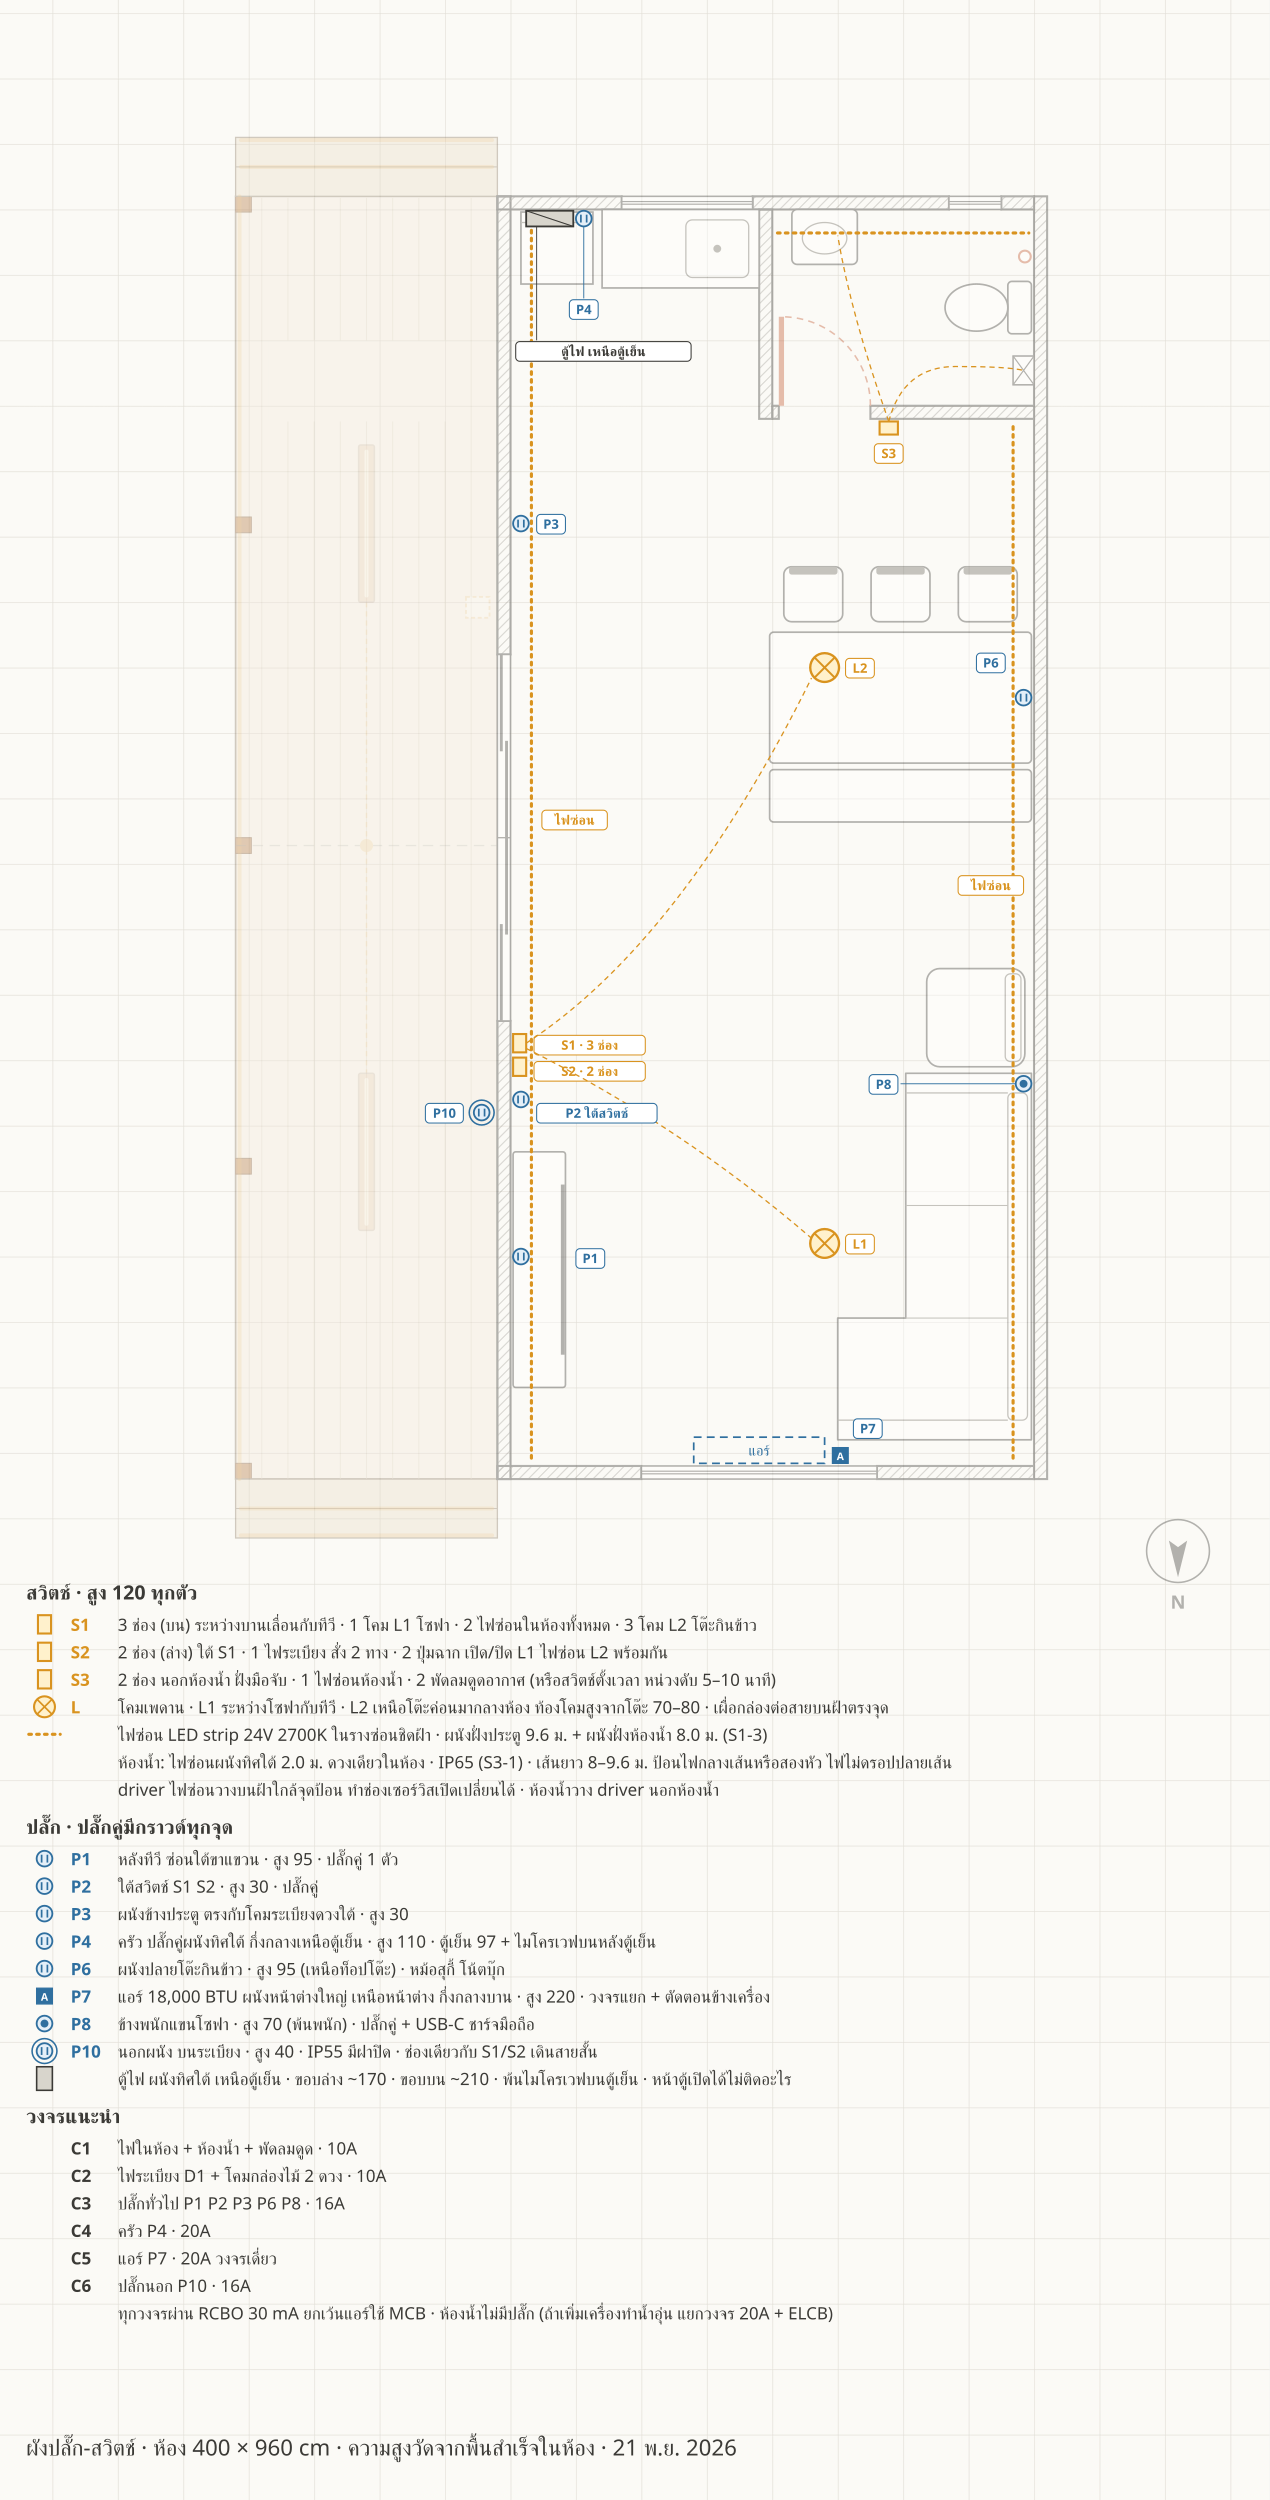
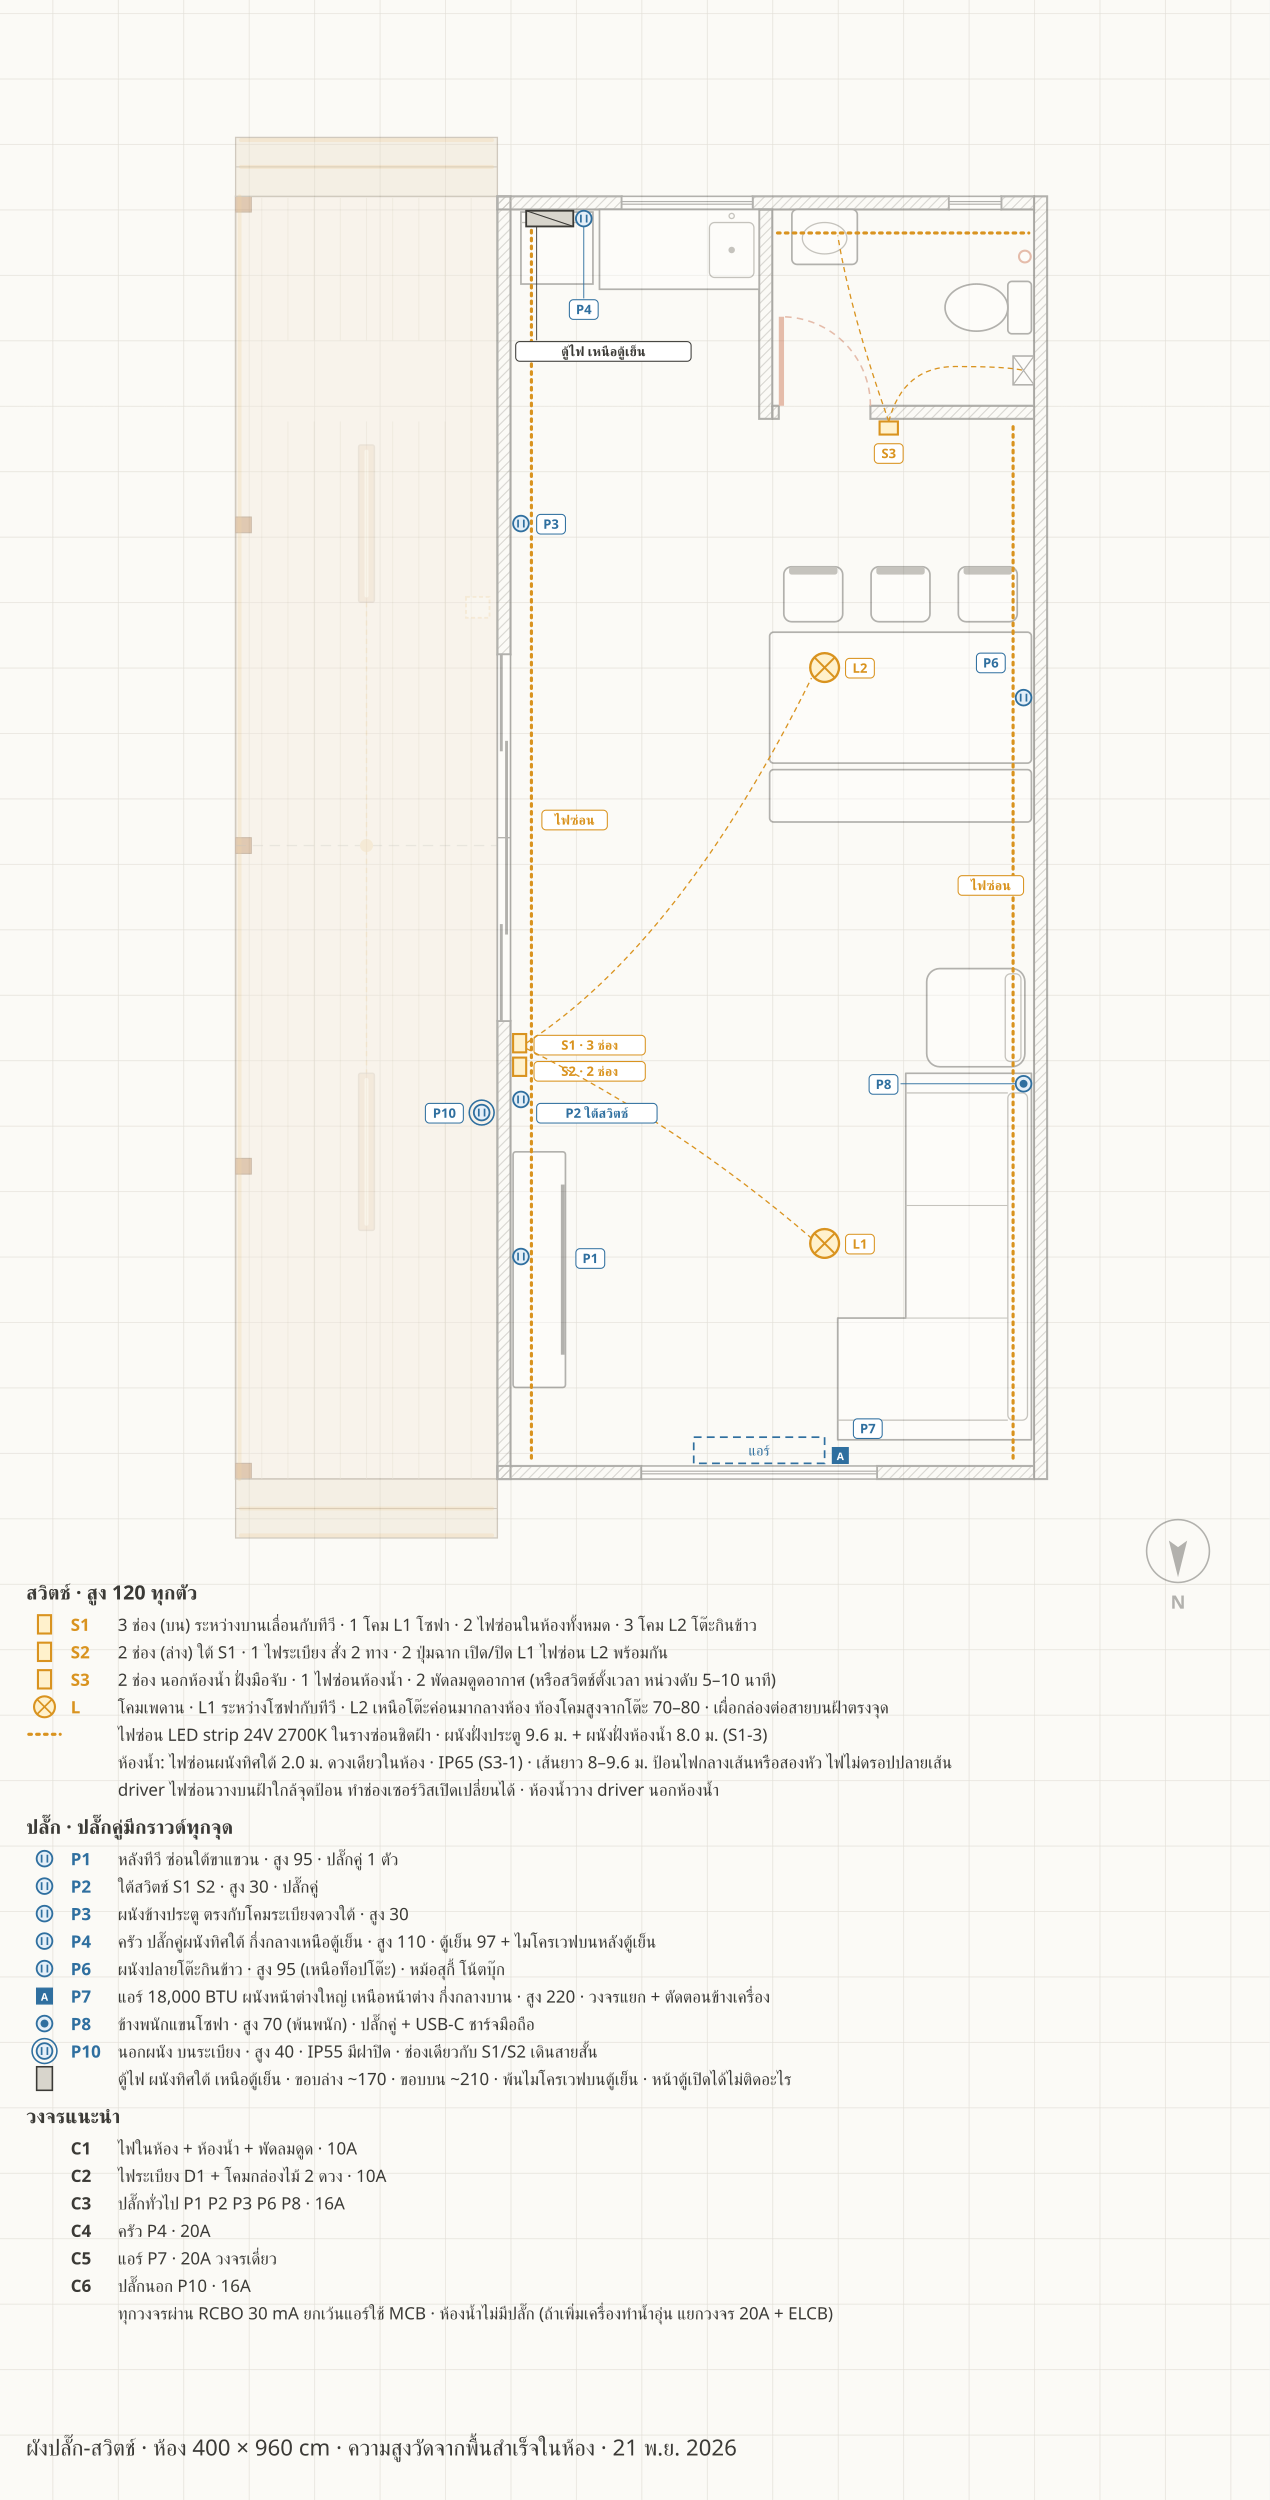
<svg xmlns="http://www.w3.org/2000/svg" viewBox="-390 -160 970 1910" width="970" height="1910" font-family="Leelawadee UI, Tahoma, sans-serif">
  <defs>
    <pattern id="grid" width="50" height="50" patternUnits="userSpaceOnUse" x="0" y="0">
      <path d="M50 0H0V50" fill="none" stroke="#e3e0d8" stroke-width="1" />
    </pattern>
    <pattern id="hatch" width="5" height="5" patternUnits="userSpaceOnUse" patternTransform="rotate(45)">
      <line x1="0" y1="0" x2="0" y2="5" stroke="#6d6a62" stroke-width="1" />
    </pattern>
  </defs>
  <rect x="-390" y="-160" width="970" height="1910" fill="#fbfaf6" />
  <rect x="-390" y="-160" width="970" height="1910" fill="url(#grid)" />
  <g opacity="0.38">
    <rect x="-210" y="-10" width="200" height="980" fill="#f1e8da" stroke="#8a7a64" stroke-width="1.3" />
    <line x1="-190" y1="-10" x2="-190" y2="970" stroke="#ddd0bc" stroke-width="0.8" />
    <line x1="-170" y1="-10" x2="-170" y2="970" stroke="#ddd0bc" stroke-width="0.8" />
    <line x1="-150" y1="-10" x2="-150" y2="970" stroke="#ddd0bc" stroke-width="0.8" />
    <line x1="-130" y1="-10" x2="-130" y2="970" stroke="#ddd0bc" stroke-width="0.8" />
    <line x1="-110" y1="-10" x2="-110" y2="970" stroke="#ddd0bc" stroke-width="0.8" />
    <line x1="-90" y1="-10" x2="-90" y2="970" stroke="#ddd0bc" stroke-width="0.8" />
    <line x1="-70" y1="-10" x2="-70" y2="970" stroke="#ddd0bc" stroke-width="0.8" />
    <line x1="-50" y1="-10" x2="-50" y2="970" stroke="#ddd0bc" stroke-width="0.8" />
    <line x1="-30" y1="-10" x2="-30" y2="970" stroke="#ddd0bc" stroke-width="0.8" />
    <rect x="-210" y="-10" width="12" height="12" fill="#b47a45" stroke="#7d5430" stroke-width="0.8" />
    <rect x="-210" y="235" width="12" height="12" fill="#b47a45" stroke="#7d5430" stroke-width="0.8" />
    <rect x="-210" y="480" width="12" height="12" fill="#b47a45" stroke="#7d5430" stroke-width="0.8" />
    <rect x="-210" y="725" width="12" height="12" fill="#b47a45" stroke="#7d5430" stroke-width="0.8" />
    <rect x="-210" y="958" width="12" height="12" fill="#b47a45" stroke="#7d5430" stroke-width="0.8" />
    <rect x="-210" y="-55" width="200" height="45" fill="#e8dcc8" stroke="#8a7a64" stroke-width="1" />
    <rect x="-210" y="970" width="200" height="45" fill="#e8dcc8" stroke="#8a7a64" stroke-width="1" />
    <line x1="-210" y1="-32.5" x2="-10" y2="-32.5" stroke="#8a7a64" stroke-width="0.8" />
    <line x1="-210" y1="992.5" x2="-10" y2="992.5" stroke="#8a7a64" stroke-width="0.8" />
    <rect x="-185" y="100" width="150" height="62" fill="#f1e8da" />
    <g opacity="0.3">
      <line x1="-207" y1="-10" x2="-207" y2="970" stroke="#d9931f" stroke-width="3" stroke-linecap="round" />
      <line x1="-206" y1="-32.5" x2="-14" y2="-32.5" stroke="#d9931f" stroke-width="3" stroke-linecap="round" />
      <line x1="-206" y1="-53" x2="-14" y2="-53" stroke="#d9931f" stroke-width="3" stroke-linecap="round" />
      <line x1="-206" y1="992.5" x2="-14" y2="992.5" stroke="#d9931f" stroke-width="3" stroke-linecap="round" />
      <line x1="-206" y1="1013" x2="-14" y2="1013" stroke="#d9931f" stroke-width="3" stroke-linecap="round" />
      <line x1="-210" y1="486" x2="-10" y2="486" stroke="#6d6a62" stroke-width="1" stroke-dasharray="8 5" />
      <line x1="-110" y1="300" x2="-110" y2="660" stroke="#d9931f" stroke-width="1.2" stroke-dasharray="4 3" />
      <rect x="-116" y="180" width="12" height="120" rx="1.5" fill="#c98b52" stroke="#7d5430" stroke-width="1.2" />
      <line x1="-110" y1="185" x2="-110" y2="295" stroke="#fff1cc" stroke-width="3" stroke-linecap="round" />
      <rect x="-116" y="660" width="12" height="120" rx="1.5" fill="#c98b52" stroke="#7d5430" stroke-width="1.2" />
      <line x1="-110" y1="665" x2="-110" y2="775" stroke="#fff1cc" stroke-width="3" stroke-linecap="round" />
      <circle cx="-110" cy="486" r="5" fill="#d9931f" />
      <rect x="-34" y="296" width="18" height="16" fill="#fff" stroke="#d9931f" stroke-width="1.4" stroke-dasharray="3 2" />
    </g>
    <rect x="-10" y="-10" width="10" height="350" fill="url(#hatch)" stroke="#3b3a36" stroke-width="1.6" />
    <rect x="-10" y="620" width="10" height="350" fill="url(#hatch)" stroke="#3b3a36" stroke-width="1.6" />
    <rect x="400" y="-10" width="10" height="980" fill="url(#hatch)" stroke="#3b3a36" stroke-width="1.6" />
    <rect x="-10" y="-10" width="95" height="10" fill="url(#hatch)" stroke="#3b3a36" stroke-width="1.6" />
    <rect x="185" y="-10" width="150" height="10" fill="url(#hatch)" stroke="#3b3a36" stroke-width="1.6" />
    <rect x="375" y="-10" width="25" height="10" fill="url(#hatch)" stroke="#3b3a36" stroke-width="1.6" />
    <rect x="-10" y="960" width="110" height="10" fill="url(#hatch)" stroke="#3b3a36" stroke-width="1.6" />
    <rect x="280" y="960" width="120" height="10" fill="url(#hatch)" stroke="#3b3a36" stroke-width="1.6" />
    <rect x="85" y="-10" width="100" height="10" fill="#fff" stroke="#3b3a36" stroke-width="1.2" />
    <g stroke="#3b3a36" stroke-width="0.9">
      <line x1="85" y1="-6" x2="185" y2="-6" />
      <line x1="85" y1="-4" x2="185" y2="-4" />
    </g>
    <rect x="335" y="-10" width="40" height="10" fill="#fff" stroke="#3b3a36" stroke-width="1.2" />
    <g stroke="#3b3a36" stroke-width="0.9">
      <line x1="335" y1="-6" x2="375" y2="-6" />
      <line x1="335" y1="-4" x2="375" y2="-4" />
    </g>
    <rect x="100" y="960" width="180" height="10" fill="#fff" stroke="#3b3a36" stroke-width="1.2" />
    <g stroke="#3b3a36" stroke-width="0.9">
      <line x1="100" y1="964" x2="280" y2="964" />
      <line x1="100" y1="966" x2="280" y2="966" />
    </g>
    <rect x="-10" y="340" width="10" height="280" fill="#fff" stroke="#3b3a36" stroke-width="1.2" />
    <g stroke="#3b3a36" stroke-width="2.2">
      <line x1="-7" y1="340" x2="-7" y2="414" />
      <line x1="-7" y1="546" x2="-7" y2="620" />
      <line x1="-3" y1="406" x2="-3" y2="480" />
      <line x1="-3" y1="480" x2="-3" y2="554" />
    </g>
    <line x1="-10" y1="480" x2="0" y2="480" stroke="#3b3a36" stroke-width="1" />
    <rect x="190" y="0" width="10" height="160" fill="url(#hatch)" stroke="#3b3a36" stroke-width="1.6" />
    <rect x="200" y="150" width="5" height="10" fill="url(#hatch)" stroke="#3b3a36" stroke-width="1.6" />
    <rect x="275" y="150" width="125" height="10" fill="url(#hatch)" stroke="#3b3a36" stroke-width="1.6" />
    <rect x="205" y="82" width="4" height="68" fill="#c0562f" />
    <path d="M275 150 A68 68 0 0 0 207 82" fill="none" stroke="#c0562f" stroke-width="1.2" stroke-dasharray="5 4" />
    <rect x="8" y="2" width="55" height="55" fill="#fff" stroke="#3b3a36" stroke-width="1.3" />
    <line x1="8" y1="10" x2="63" y2="10" stroke="#6d6a62" stroke-width="1" />
-     <rect x="70" y="0" width="120" height="60" fill="#fff" stroke="#3b3a36" stroke-width="1.3" />
-     <rect x="134" y="8" width="48" height="44" rx="5" fill="none" stroke="#6d6a62" stroke-width="1" />
-     <circle cx="158" cy="30" r="3" fill="#6d6a62" />
+     <rect x="68" y="0" width="122" height="61" fill="#fff" stroke="#3b3a36" stroke-width="1.3" />
+     <rect x="152" y="10" width="34" height="42" rx="4" fill="none" stroke="#6d6a62" stroke-width="1" />
+     <circle cx="169" cy="31" r="2.5" fill="#6d6a62" />
+     <circle cx="169" cy="5" r="2" fill="none" stroke="#6d6a62" stroke-width="1" />
    <rect x="215" y="0" width="50" height="42" rx="4" fill="#fff" stroke="#3b3a36" stroke-width="1.3" />
    <ellipse cx="240" cy="22" rx="17" ry="12" fill="none" stroke="#6d6a62" stroke-width="1" />
    <rect x="380" y="55" width="18" height="40" rx="3" fill="#fff" stroke="#3b3a36" stroke-width="1.3" />
    <ellipse cx="356" cy="75" rx="24" ry="18" fill="#fff" stroke="#3b3a36" stroke-width="1.3" />
    <circle cx="393" cy="36" r="4.5" fill="#fff" stroke="#c0562f" stroke-width="1.6" />
    <rect x="384" y="112" width="16" height="22" fill="#fff" stroke="#3b3a36" stroke-width="1.2" />
    <path d="M384 112 L400 134 M400 112 L384 134" stroke="#3b3a36" stroke-width="0.9" />
    <rect x="208.833" y="273" width="45" height="42" rx="6" fill="#fff" stroke="#3b3a36" stroke-width="1.3" />
    <rect x="212.833" y="273" width="37" height="6" rx="2" fill="#6d6a62" />
    <rect x="275.5" y="273" width="45" height="42" rx="6" fill="#fff" stroke="#3b3a36" stroke-width="1.3" />
    <rect x="279.5" y="273" width="37" height="6" rx="2" fill="#6d6a62" />
    <rect x="342.167" y="273" width="45" height="42" rx="6" fill="#fff" stroke="#3b3a36" stroke-width="1.3" />
    <rect x="346.167" y="273" width="37" height="6" rx="2" fill="#6d6a62" />
    <rect x="198" y="323" width="200" height="100" rx="3" fill="#fff" stroke="#3b3a36" stroke-width="1.3" />
    <rect x="198" y="428" width="200" height="40" rx="3" fill="#fff" stroke="#3b3a36" stroke-width="1.3" />
    <rect x="318" y="580" width="75" height="75" rx="10" fill="#fff" stroke="#3b3a36" stroke-width="1.3" />
    <rect x="378" y="584" width="12" height="67" rx="4" fill="none" stroke="#6d6a62" stroke-width="1" />
    <path d="M302 660 H398 V940 H250 V847 H302 Z" stroke-linejoin="round" fill="#fff" stroke="#3b3a36" stroke-width="1.3" />
    <rect x="380" y="675" width="15" height="250" rx="4" fill="none" stroke="#6d6a62" stroke-width="1" />
    <line x1="302" y1="675" x2="380" y2="675" stroke="#6d6a62" stroke-width="1" />
    <line x1="250" y1="925" x2="380" y2="925" stroke="#6d6a62" stroke-width="1" />
    <line x1="302" y1="761" x2="380" y2="761" stroke="#6d6a62" stroke-width="0.8" />
    <line x1="302" y1="847" x2="380" y2="847" stroke="#6d6a62" stroke-width="0.8" />
    <rect x="2" y="720" width="40" height="180" rx="2" fill="#fff" stroke="#3b3a36" stroke-width="1.3" />
    <line x1="40" y1="745" x2="40" y2="875" stroke="#3b3a36" stroke-width="3" />
    <g transform="translate(510 1025)">
      <circle r="24" fill="none" stroke="#3b3a36" stroke-width="1.2" />
      <path d="M0 20 L7 -8 L0 -3 L-7 -8 Z" fill="#3b3a36" />
      <text x="0" y="44" font-size="14" font-weight="600" text-anchor="middle" fill="#3b3a36">N</text>
    </g>
  </g>
  <rect x="2" y="630" width="10" height="14" fill="#fff1cc" stroke="#d9931f" stroke-width="1.6" />
  <rect x="2" y="648" width="10" height="14" fill="#fff1cc" stroke="#d9931f" stroke-width="1.6" />
  <rect x="18" y="631" width="85" height="15" rx="3" fill="#fff" stroke="#d9931f" stroke-width="0.8" />
  <text x="60.5" y="642" font-size="10" font-weight="600" text-anchor="middle" fill="#d9931f">S1 · 3 ช่อง</text>
  <rect x="18" y="651" width="85" height="15" rx="3" fill="#fff" stroke="#d9931f" stroke-width="0.8" />
  <text x="60.5" y="662" font-size="10" font-weight="600" text-anchor="middle" fill="#d9931f">S2 · 2 ช่อง</text>
  <line x1="16" y1="4" x2="16" y2="956" stroke="#d9931f" stroke-width="2.4" stroke-dasharray="2 4" stroke-linecap="round" />
  <line x1="384" y1="166" x2="384" y2="956" stroke="#d9931f" stroke-width="2.4" stroke-dasharray="2 4" stroke-linecap="round" />
  <line x1="204" y1="18" x2="396" y2="18" stroke="#d9931f" stroke-width="2.4" stroke-dasharray="2 4" stroke-linecap="round" />
  <rect x="342" y="509" width="50" height="15" rx="3" fill="#fff" stroke="#d9931f" stroke-width="0.8" />
  <text x="367" y="520" font-size="10" font-weight="600" text-anchor="middle" fill="#d9931f">ไฟซ่อน</text>
  <rect x="24" y="459" width="50" height="15" rx="3" fill="#fff" stroke="#d9931f" stroke-width="0.8" />
  <text x="49" y="470" font-size="10" font-weight="600" text-anchor="middle" fill="#d9931f">ไฟซ่อน</text>
  <path d="M289 162 Q260 80 250 20" fill="none" stroke="#d9931f" stroke-width="1" stroke-dasharray="4 3" />
  <path d="M12 637 Q130 560 230 358" fill="none" stroke="#d9931f" stroke-width="1" stroke-dasharray="4 3" />
  <path d="M12 641 Q130 700 230 786" fill="none" stroke="#d9931f" stroke-width="1" stroke-dasharray="4 3" />
  <circle cx="240" cy="350" r="11" fill="#fff1cc" stroke="#d9931f" stroke-width="1.8" />
  <path d="M232.2 342.2 L247.8 357.8 M247.8 342.2 L232.2 357.8" stroke="#d9931f" stroke-width="1.5" />
  <rect x="256" y="343" width="22" height="15" rx="3" fill="#fff" stroke="#d9931f" stroke-width="0.8" />
  <text x="267" y="354" font-size="10" font-weight="600" text-anchor="middle" fill="#d9931f">L2</text>
  <circle cx="240" cy="790" r="11" fill="#fff1cc" stroke="#d9931f" stroke-width="1.8" />
  <path d="M232.2 782.2 L247.8 797.8 M247.8 782.2 L232.2 797.8" stroke="#d9931f" stroke-width="1.5" />
  <rect x="256" y="783" width="22" height="15" rx="3" fill="#fff" stroke="#d9931f" stroke-width="0.8" />
  <text x="267" y="794" font-size="10" font-weight="600" text-anchor="middle" fill="#d9931f">L1</text>
  <rect x="282" y="162" width="14" height="10" fill="#fff1cc" stroke="#d9931f" stroke-width="1.6" />
  <rect x="278" y="179" width="22" height="15" rx="3" fill="#fff" stroke="#d9931f" stroke-width="0.8" />
  <text x="289" y="190" font-size="10" font-weight="600" text-anchor="middle" fill="#d9931f">S3</text>
  <path d="M289 162 Q300 120 340 120 T392 123" fill="none" stroke="#d9931f" stroke-width="1" stroke-dasharray="4 3" />
  <rect x="12" y="1" width="36" height="12" fill="#d8d5cc" stroke="#3b3a36" stroke-width="1.4" />
  <line x1="12" y1="1" x2="48" y2="13" stroke="#3b3a36" stroke-width="0.8" />
  <line x1="20" y1="13" x2="20" y2="100" stroke="#3b3a36" stroke-width="0.7" />
  <rect x="4" y="101" width="134" height="15" rx="3" fill="#fff" stroke="#3b3a36" stroke-width="0.8" />
  <text x="71" y="112" font-size="10" font-weight="600" text-anchor="middle" fill="#3b3a36">ตู้ไฟ เหนือตู้เย็น</text>
  <circle cx="8" cy="800" r="6" fill="#e4eff8" stroke="#2f6f9f" stroke-width="1.4" />
  <g stroke="#2f6f9f" stroke-width="1.3">
    <line x1="5.8" y1="797" x2="5.8" y2="803" />
    <line x1="10.2" y1="797" x2="10.2" y2="803" />
  </g>
  <rect x="50" y="794" width="22" height="15" rx="3" fill="#fff" stroke="#2f6f9f" stroke-width="0.8" />
  <text x="61" y="805" font-size="10" font-weight="600" text-anchor="middle" fill="#2f6f9f">P1</text>
  <circle cx="8" cy="680" r="6" fill="#e4eff8" stroke="#2f6f9f" stroke-width="1.4" />
  <g stroke="#2f6f9f" stroke-width="1.3">
    <line x1="5.8" y1="677" x2="5.8" y2="683" />
    <line x1="10.2" y1="677" x2="10.2" y2="683" />
  </g>
  <rect x="20" y="683" width="92" height="15" rx="3" fill="#fff" stroke="#2f6f9f" stroke-width="0.8" />
  <text x="66" y="694" font-size="10" font-weight="600" text-anchor="middle" fill="#2f6f9f">P2 ใต้สวิตช์</text>
  <circle cx="8" cy="240" r="6" fill="#e4eff8" stroke="#2f6f9f" stroke-width="1.4" />
  <g stroke="#2f6f9f" stroke-width="1.3">
    <line x1="5.8" y1="237" x2="5.8" y2="243" />
    <line x1="10.2" y1="237" x2="10.2" y2="243" />
  </g>
  <rect x="20" y="233" width="22" height="15" rx="3" fill="#fff" stroke="#2f6f9f" stroke-width="0.8" />
  <text x="31" y="244" font-size="10" font-weight="600" text-anchor="middle" fill="#2f6f9f">P3</text>
  <circle cx="56" cy="7" r="6" fill="#e4eff8" stroke="#2f6f9f" stroke-width="1.4" />
  <g stroke="#2f6f9f" stroke-width="1.3">
    <line x1="53.8" y1="4" x2="53.8" y2="10" />
    <line x1="58.2" y1="4" x2="58.2" y2="10" />
  </g>
  <rect x="45" y="69" width="22" height="15" rx="3" fill="#fff" stroke="#2f6f9f" stroke-width="0.8" />
  <text x="56" y="80" font-size="10" font-weight="600" text-anchor="middle" fill="#2f6f9f">P4</text>
  <line x1="56" y1="13" x2="56" y2="68" stroke="#2f6f9f" stroke-width="0.7" />
  <circle cx="392" cy="373" r="6" fill="#e4eff8" stroke="#2f6f9f" stroke-width="1.4" />
  <g stroke="#2f6f9f" stroke-width="1.3">
    <line x1="389.8" y1="370" x2="389.8" y2="376" />
    <line x1="394.2" y1="370" x2="394.2" y2="376" />
  </g>
  <rect x="356" y="339" width="22" height="15" rx="3" fill="#fff" stroke="#2f6f9f" stroke-width="0.8" />
  <text x="367" y="350" font-size="10" font-weight="600" text-anchor="middle" fill="#2f6f9f">P6</text>
  <rect x="140" y="938" width="100" height="20" fill="none" stroke="#2f6f9f" stroke-width="1.3" stroke-dasharray="6 4" />
  <text x="190" y="952" font-size="11" font-weight="400" text-anchor="middle" fill="#2f6f9f">แอร์</text>
  <rect x="246" y="946" width="12" height="12" fill="#2f6f9f" stroke="#2f6f9f" />
  <text x="252" y="955.5" font-size="8" font-weight="700" text-anchor="middle" fill="#fff">A</text>
  <rect x="262" y="924" width="22" height="15" rx="3" fill="#fff" stroke="#2f6f9f" stroke-width="0.8" />
  <text x="273" y="935" font-size="10" font-weight="600" text-anchor="middle" fill="#2f6f9f">P7</text>
  <circle cx="392" cy="668" r="6" fill="#e4eff8" stroke="#2f6f9f" stroke-width="1.4" />
  <g stroke="#2f6f9f" stroke-width="1.3">
    <circle cx="392" cy="668" r="2.4" fill="#2f6f9f" />
  </g>
  <rect x="274" y="661" width="22" height="15" rx="3" fill="#fff" stroke="#2f6f9f" stroke-width="0.8" />
  <text x="285" y="672" font-size="10" font-weight="600" text-anchor="middle" fill="#2f6f9f">P8</text>
  <line x1="386" y1="668" x2="298" y2="668" stroke="#2f6f9f" stroke-width="0.7" />
  <circle cx="-22" cy="690" r="9.5" fill="none" stroke="#2f6f9f" stroke-width="1.2" />
  <circle cx="-22" cy="690" r="6" fill="#e4eff8" stroke="#2f6f9f" stroke-width="1.4" />
  <g stroke="#2f6f9f" stroke-width="1.3">
    <line x1="-24.2" y1="687" x2="-24.2" y2="693" />
    <line x1="-19.8" y1="687" x2="-19.8" y2="693" />
  </g>
  <rect x="-65" y="683" width="29" height="15" rx="3" fill="#fff" stroke="#2f6f9f" stroke-width="0.8" />
  <text x="-50.5" y="694" font-size="10" font-weight="600" text-anchor="middle" fill="#2f6f9f">P10</text>
  <text x="-370" y="1062" font-size="15" font-weight="600" text-anchor="start" fill="#3b3a36">สวิตช์ · สูง 120 ทุกตัว</text>
  <rect x="-361" y="1074" width="10" height="14" fill="#fff1cc" stroke="#d9931f" stroke-width="1.6" />
  <text x="-336" y="1086" font-size="13" font-weight="600" text-anchor="start" fill="#d9931f">S1</text>
  <text x="-300" y="1086" font-size="13" font-weight="400" text-anchor="start" fill="#3b3a36">3 ช่อง (บน) ระหว่างบานเลื่อนกับทีวี · 1 โคม L1 โซฟา · 2 ไฟซ่อนในห้องทั้งหมด · 3 โคม L2 โต๊ะกินข้าว</text>
  <rect x="-361" y="1095" width="10" height="14" fill="#fff1cc" stroke="#d9931f" stroke-width="1.6" />
  <text x="-336" y="1107" font-size="13" font-weight="600" text-anchor="start" fill="#d9931f">S2</text>
  <text x="-300" y="1107" font-size="13" font-weight="400" text-anchor="start" fill="#3b3a36">2 ช่อง (ล่าง) ใต้ S1 · 1 ไฟระเบียง สั่ง 2 ทาง · 2 ปุ่มฉาก เปิด/ปิด L1 ไฟซ่อน L2 พร้อมกัน</text>
  <rect x="-361" y="1116" width="10" height="14" fill="#fff1cc" stroke="#d9931f" stroke-width="1.6" />
  <text x="-336" y="1128" font-size="13" font-weight="600" text-anchor="start" fill="#d9931f">S3</text>
  <text x="-300" y="1128" font-size="13" font-weight="400" text-anchor="start" fill="#3b3a36">2 ช่อง นอกห้องน้ำ ฝั่งมือจับ · 1 ไฟซ่อนห้องน้ำ · 2 พัดลมดูดอากาศ (หรือสวิตช์ตั้งเวลา หน่วงดับ 5–10 นาที)</text>
  <circle cx="-356" cy="1144" r="8" fill="#fff1cc" stroke="#d9931f" stroke-width="1.6" />
  <path d="M-361.6 1138.4 L-350.4 1149.6 M-350.4 1138.4 L-361.6 1149.6" stroke="#d9931f" stroke-width="1.3" />
  <text x="-336" y="1149" font-size="13" font-weight="600" text-anchor="start" fill="#d9931f">L</text>
  <text x="-300" y="1149" font-size="13" font-weight="400" text-anchor="start" fill="#3b3a36">โคมเพดาน · L1 ระหว่างโซฟากับทีวี · L2 เหนือโต๊ะค่อนมากลางห้อง ท้องโคมสูงจากโต๊ะ 70–80 · เผื่อกล่องต่อสายบนฝ้าตรงจุด</text>
  <line x1="-368" y1="1165" x2="-344" y2="1165" stroke="#d9931f" stroke-width="2.4" stroke-dasharray="2 4" stroke-linecap="round" />
  <text x="-300" y="1170" font-size="13" font-weight="400" text-anchor="start" fill="#3b3a36">ไฟซ่อน LED strip 24V 2700K ในรางซ่อนชิดฝ้า · ผนังฝั่งประตู 9.6 ม. + ผนังฝั่งห้องน้ำ 8.0 ม. (S1-3)</text>
  <text x="-300" y="1191" font-size="13" font-weight="400" text-anchor="start" fill="#3b3a36">ห้องน้ำ: ไฟซ่อนผนังทิศใต้ 2.0 ม. ดวงเดียวในห้อง · IP65 (S3-1) · เส้นยาว 8–9.6 ม. ป้อนไฟกลางเส้นหรือสองหัว ไฟไม่ดรอปปลายเส้น</text>
  <text x="-300" y="1212" font-size="13" font-weight="400" text-anchor="start" fill="#3b3a36">driver ไฟซ่อนวางบนฝ้าใกล้จุดป้อน ทำช่องเซอร์วิสเปิดเปลี่ยนได้ · ห้องน้ำวาง driver นอกห้องน้ำ</text>
  <text x="-370" y="1241" font-size="15" font-weight="600" text-anchor="start" fill="#3b3a36">ปลั๊ก · ปลั๊กคู่มีกราวด์ทุกจุด</text>
  <circle cx="-356" cy="1260" r="6" fill="#e4eff8" stroke="#2f6f9f" stroke-width="1.4" />
  <g stroke="#2f6f9f" stroke-width="1.3">
    <line x1="-358.2" y1="1257" x2="-358.2" y2="1263" />
    <line x1="-353.8" y1="1257" x2="-353.8" y2="1263" />
  </g>
  <text x="-336" y="1265" font-size="13" font-weight="600" text-anchor="start" fill="#2f6f9f">P1</text>
  <text x="-300" y="1265" font-size="13" font-weight="400" text-anchor="start" fill="#3b3a36">หลังทีวี ซ่อนใต้ขาแขวน · สูง 95 · ปลั๊กคู่ 1 ตัว</text>
  <circle cx="-356" cy="1281" r="6" fill="#e4eff8" stroke="#2f6f9f" stroke-width="1.4" />
  <g stroke="#2f6f9f" stroke-width="1.3">
    <line x1="-358.2" y1="1278" x2="-358.2" y2="1284" />
    <line x1="-353.8" y1="1278" x2="-353.8" y2="1284" />
  </g>
  <text x="-336" y="1286" font-size="13" font-weight="600" text-anchor="start" fill="#2f6f9f">P2</text>
  <text x="-300" y="1286" font-size="13" font-weight="400" text-anchor="start" fill="#3b3a36">ใต้สวิตช์ S1 S2 · สูง 30 · ปลั๊กคู่</text>
  <circle cx="-356" cy="1302" r="6" fill="#e4eff8" stroke="#2f6f9f" stroke-width="1.4" />
  <g stroke="#2f6f9f" stroke-width="1.3">
    <line x1="-358.2" y1="1299" x2="-358.2" y2="1305" />
    <line x1="-353.8" y1="1299" x2="-353.8" y2="1305" />
  </g>
  <text x="-336" y="1307" font-size="13" font-weight="600" text-anchor="start" fill="#2f6f9f">P3</text>
  <text x="-300" y="1307" font-size="13" font-weight="400" text-anchor="start" fill="#3b3a36">ผนังข้างประตู ตรงกับโคมระเบียงดวงใต้ · สูง 30</text>
  <circle cx="-356" cy="1323" r="6" fill="#e4eff8" stroke="#2f6f9f" stroke-width="1.4" />
  <g stroke="#2f6f9f" stroke-width="1.3">
    <line x1="-358.2" y1="1320" x2="-358.2" y2="1326" />
    <line x1="-353.8" y1="1320" x2="-353.8" y2="1326" />
  </g>
  <text x="-336" y="1328" font-size="13" font-weight="600" text-anchor="start" fill="#2f6f9f">P4</text>
  <text x="-300" y="1328" font-size="13" font-weight="400" text-anchor="start" fill="#3b3a36">ครัว ปลั๊กคู่ผนังทิศใต้ กึ่งกลางเหนือตู้เย็น · สูง 110 · ตู้เย็น 97 + ไมโครเวฟบนหลังตู้เย็น</text>
  <circle cx="-356" cy="1344" r="6" fill="#e4eff8" stroke="#2f6f9f" stroke-width="1.4" />
  <g stroke="#2f6f9f" stroke-width="1.3">
    <line x1="-358.2" y1="1341" x2="-358.2" y2="1347" />
    <line x1="-353.8" y1="1341" x2="-353.8" y2="1347" />
  </g>
  <text x="-336" y="1349" font-size="13" font-weight="600" text-anchor="start" fill="#2f6f9f">P6</text>
  <text x="-300" y="1349" font-size="13" font-weight="400" text-anchor="start" fill="#3b3a36">ผนังปลายโต๊ะกินข้าว · สูง 95 (เหนือท็อปโต๊ะ) · หม้อสุกี้ โน้ตบุ๊ก</text>
  <rect x="-362" y="1359" width="12" height="12" fill="#2f6f9f" stroke="#2f6f9f" />
  <text x="-356" y="1368.5" font-size="8" font-weight="700" text-anchor="middle" fill="#fff">A</text>
  <text x="-336" y="1370" font-size="13" font-weight="600" text-anchor="start" fill="#2f6f9f">P7</text>
  <text x="-300" y="1370" font-size="13" font-weight="400" text-anchor="start" fill="#3b3a36">แอร์ 18,000 BTU ผนังหน้าต่างใหญ่ เหนือหน้าต่าง กึ่งกลางบาน · สูง 220 · วงจรแยก + ตัดตอนข้างเครื่อง</text>
  <circle cx="-356" cy="1386" r="6" fill="#e4eff8" stroke="#2f6f9f" stroke-width="1.4" />
  <g stroke="#2f6f9f" stroke-width="1.3">
    <circle cx="-356" cy="1386" r="2.4" fill="#2f6f9f" />
  </g>
  <text x="-336" y="1391" font-size="13" font-weight="600" text-anchor="start" fill="#2f6f9f">P8</text>
  <text x="-300" y="1391" font-size="13" font-weight="400" text-anchor="start" fill="#3b3a36">ข้างพนักแขนโซฟา · สูง 70 (พ้นพนัก) · ปลั๊กคู่ + USB-C ชาร์จมือถือ</text>
  <circle cx="-356" cy="1407" r="9.5" fill="none" stroke="#2f6f9f" stroke-width="1.2" />
  <circle cx="-356" cy="1407" r="6" fill="#e4eff8" stroke="#2f6f9f" stroke-width="1.4" />
  <g stroke="#2f6f9f" stroke-width="1.3">
    <line x1="-358.2" y1="1404" x2="-358.2" y2="1410" />
    <line x1="-353.8" y1="1404" x2="-353.8" y2="1410" />
  </g>
  <text x="-336" y="1412" font-size="13" font-weight="600" text-anchor="start" fill="#2f6f9f">P10</text>
  <text x="-300" y="1412" font-size="13" font-weight="400" text-anchor="start" fill="#3b3a36">นอกผนัง บนระเบียง · สูง 40 · IP55 มีฝาปิด · ช่องเดียวกับ S1/S2 เดินสายสั้น</text>
  <rect x="-362" y="1419" width="12" height="18" fill="#d8d5cc" stroke="#3b3a36" stroke-width="1.2" />
  <text x="-300" y="1433" font-size="13" font-weight="400" text-anchor="start" fill="#3b3a36">ตู้ไฟ ผนังทิศใต้ เหนือตู้เย็น · ขอบล่าง ~170 · ขอบบน ~210 · พ้นไมโครเวฟบนตู้เย็น · หน้าตู้เปิดได้ไม่ติดอะไร</text>
  <text x="-370" y="1462" font-size="15" font-weight="600" text-anchor="start" fill="#3b3a36">วงจรแนะนำ</text>
  <text x="-336" y="1486" font-size="13" font-weight="600" text-anchor="start" fill="#3b3a36">C1</text>
  <text x="-300" y="1486" font-size="13" font-weight="400" text-anchor="start" fill="#3b3a36">ไฟในห้อง + ห้องน้ำ + พัดลมดูด · 10A</text>
  <text x="-336" y="1507" font-size="13" font-weight="600" text-anchor="start" fill="#3b3a36">C2</text>
  <text x="-300" y="1507" font-size="13" font-weight="400" text-anchor="start" fill="#3b3a36">ไฟระเบียง D1 + โคมกล่องไม้ 2 ดวง · 10A</text>
  <text x="-336" y="1528" font-size="13" font-weight="600" text-anchor="start" fill="#3b3a36">C3</text>
  <text x="-300" y="1528" font-size="13" font-weight="400" text-anchor="start" fill="#3b3a36">ปลั๊กทั่วไป P1 P2 P3 P6 P8 · 16A</text>
  <text x="-336" y="1549" font-size="13" font-weight="600" text-anchor="start" fill="#3b3a36">C4</text>
  <text x="-300" y="1549" font-size="13" font-weight="400" text-anchor="start" fill="#3b3a36">ครัว P4 · 20A</text>
  <text x="-336" y="1570" font-size="13" font-weight="600" text-anchor="start" fill="#3b3a36">C5</text>
  <text x="-300" y="1570" font-size="13" font-weight="400" text-anchor="start" fill="#3b3a36">แอร์ P7 · 20A วงจรเดี่ยว</text>
  <text x="-336" y="1591" font-size="13" font-weight="600" text-anchor="start" fill="#3b3a36">C6</text>
  <text x="-300" y="1591" font-size="13" font-weight="400" text-anchor="start" fill="#3b3a36">ปลั๊กนอก P10 · 16A</text>
  <text x="-300" y="1612" font-size="13" font-weight="400" text-anchor="start" fill="#3b3a36">ทุกวงจรผ่าน RCBO 30 mA ยกเว้นแอร์ใช้ MCB · ห้องน้ำไม่มีปลั๊ก (ถ้าเพิ่มเครื่องทำน้ำอุ่น แยกวงจร 20A + ELCB)</text>
  <text x="-370" y="1716" font-size="17" font-weight="400" text-anchor="start" fill="#3b3a36">ผังปลั๊ก-สวิตช์ · ห้อง 400 × 960 cm · ความสูงวัดจากพื้นสำเร็จในห้อง · 21 พ.ย. 2026</text>
</svg>
